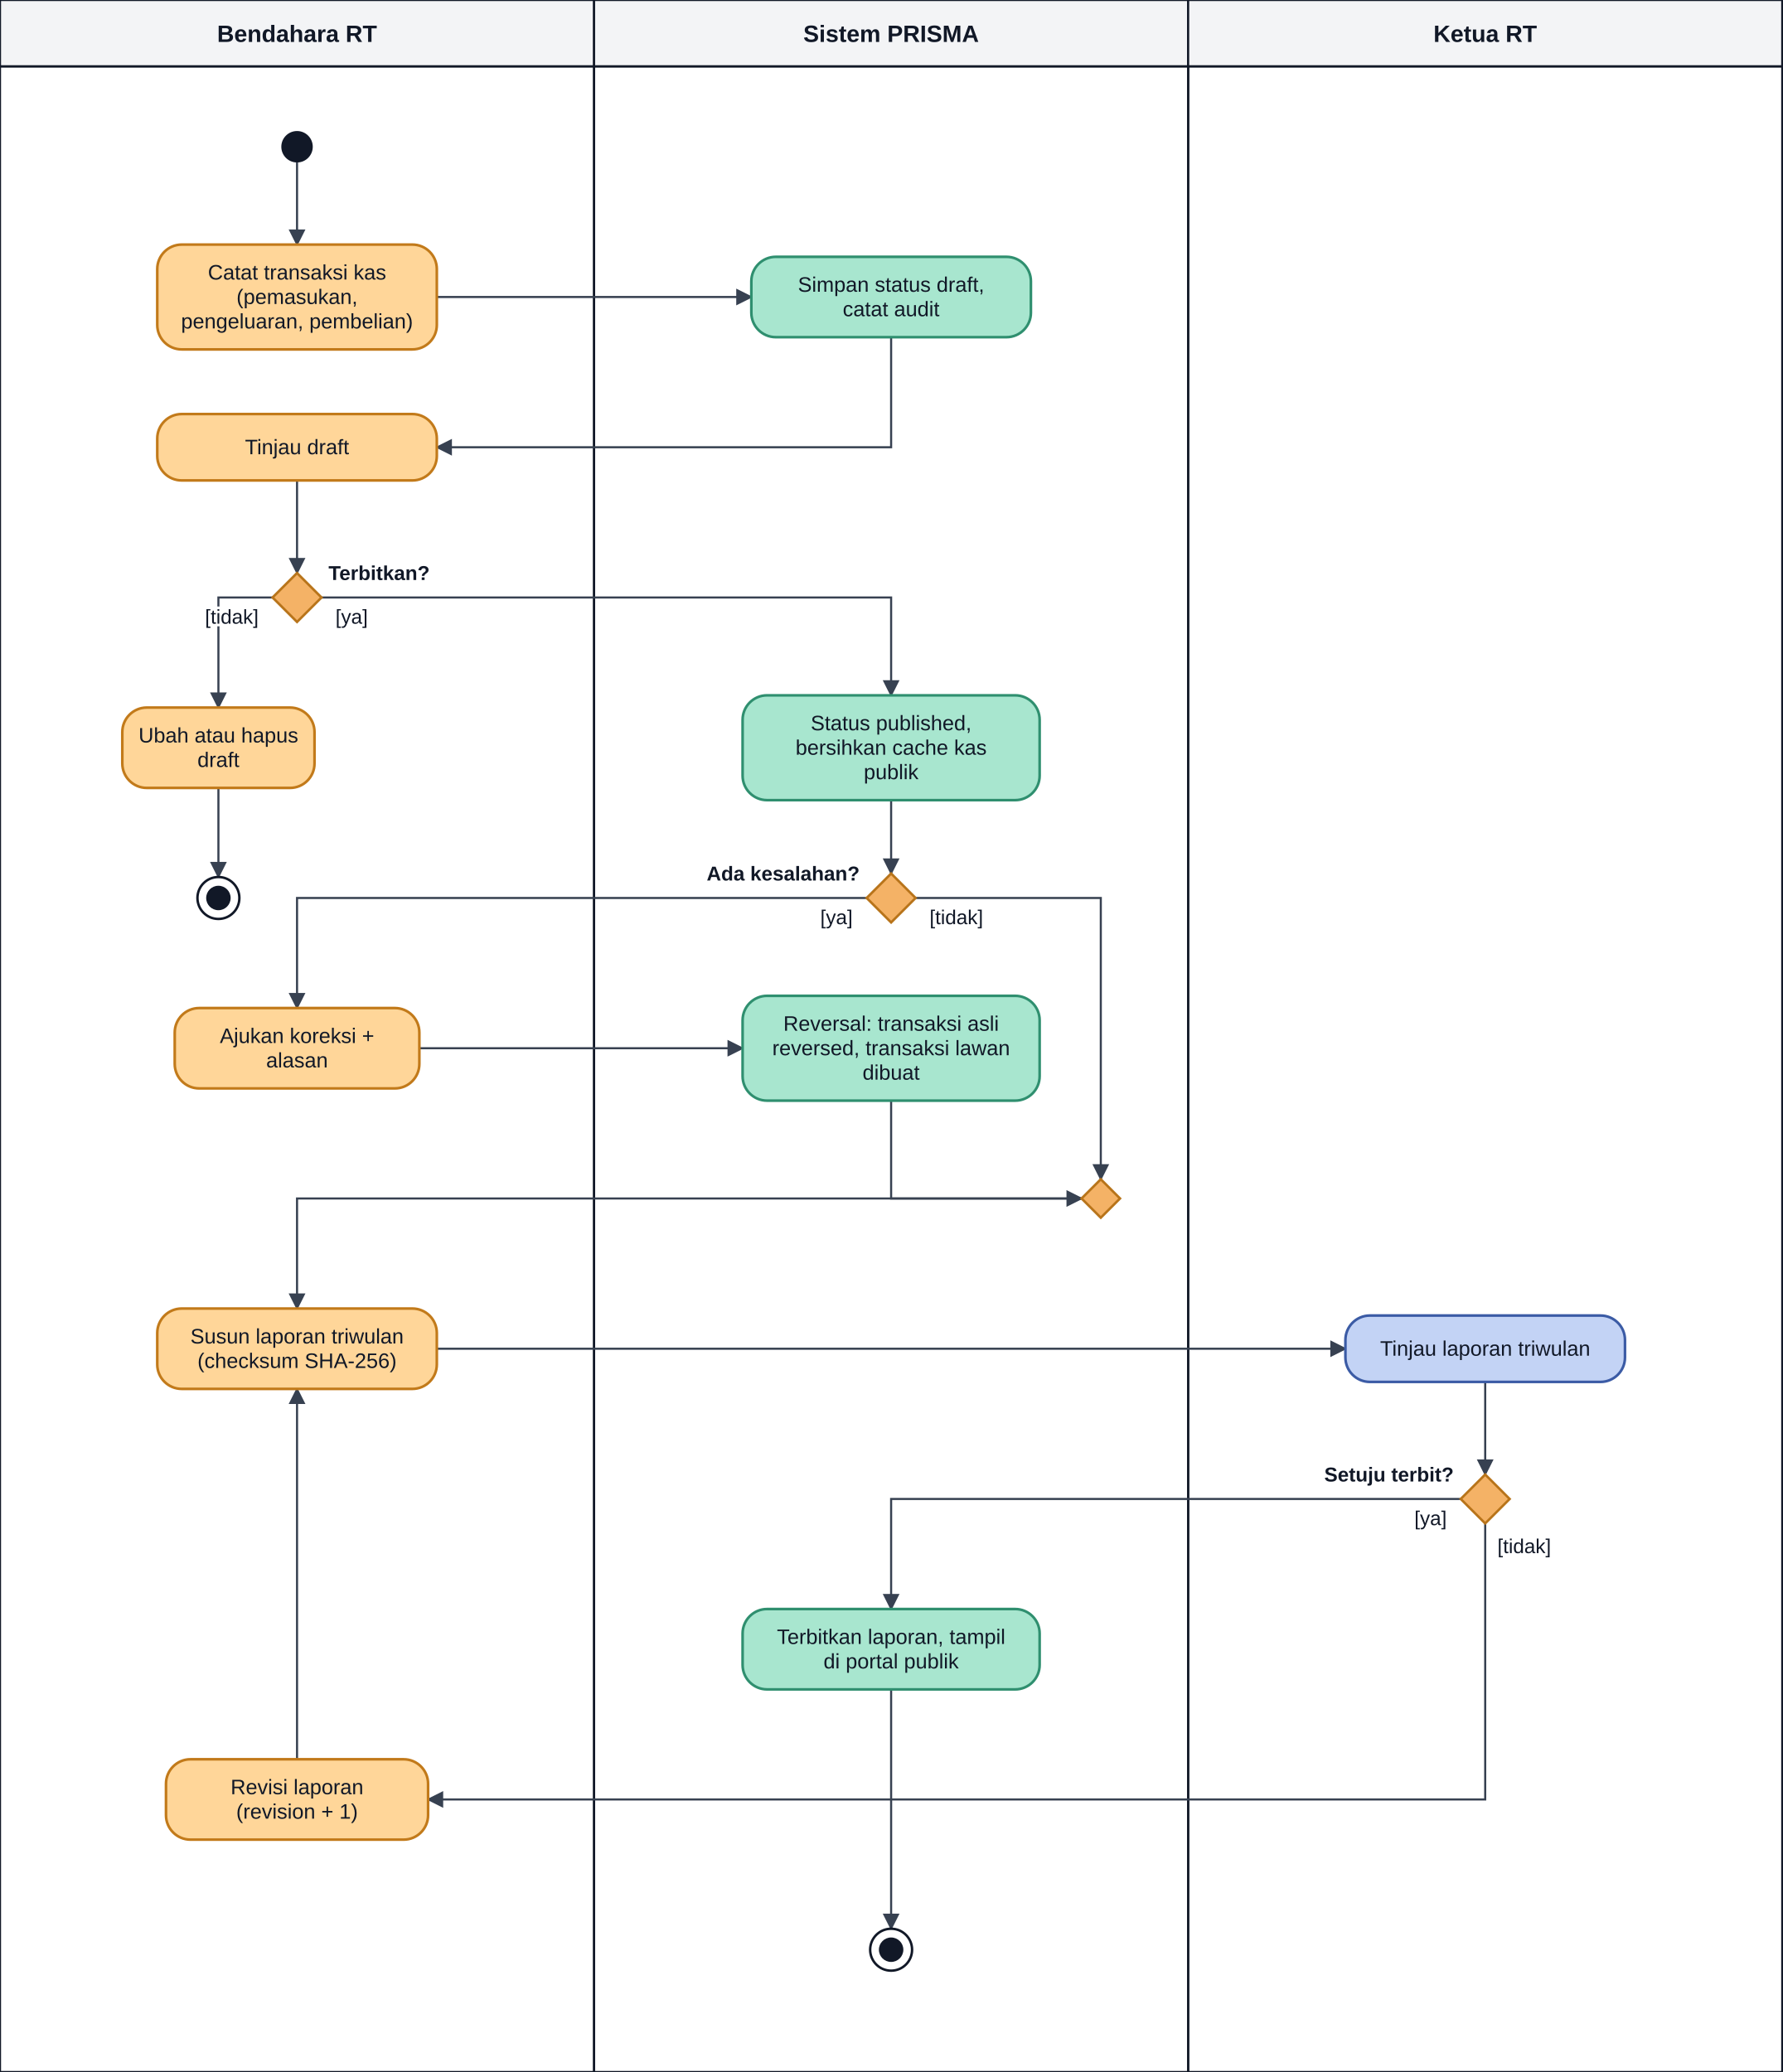
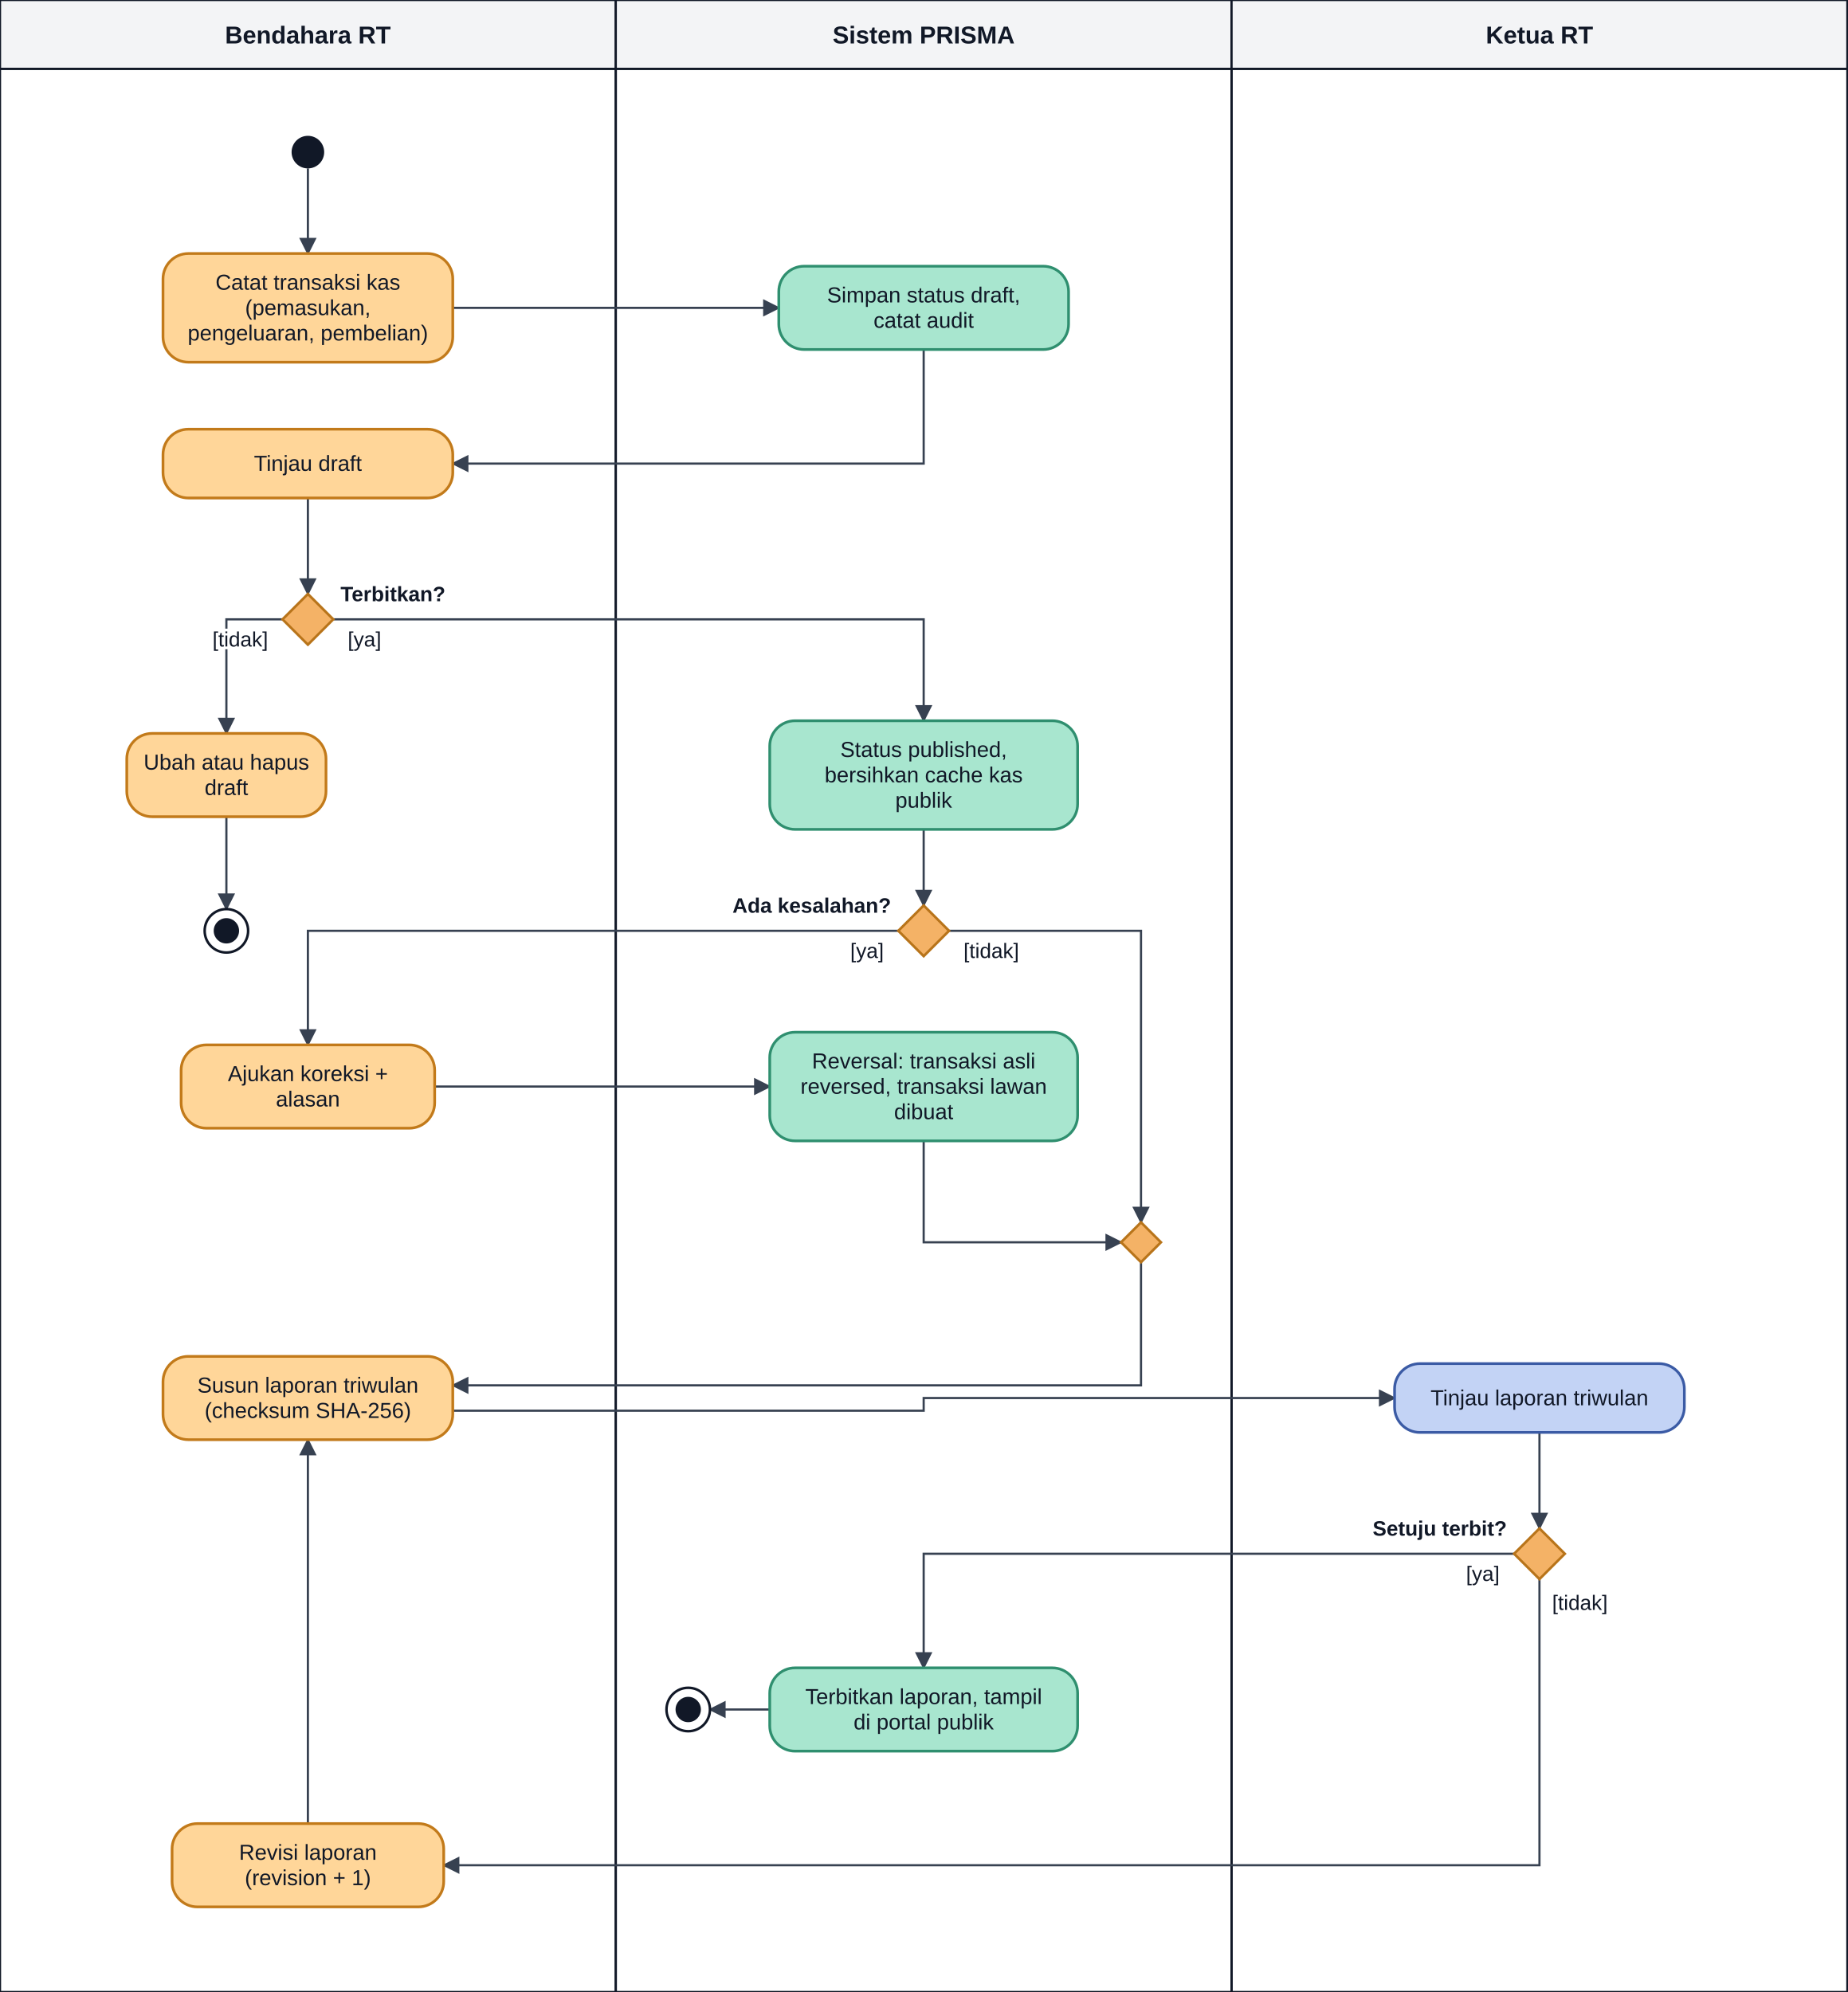
- <svg xmlns="http://www.w3.org/2000/svg" viewBox="0 0 1020 1186" width="1020" height="1186" role="img">
+ <svg xmlns="http://www.w3.org/2000/svg" viewBox="0 0 1020 1100" width="1020" height="1100" role="img">
  <defs>
    <marker id="a" viewBox="0 0 10 10" refX="9" refY="5" markerWidth="8" markerHeight="8" orient="auto">
      <path d="M0 0 L10 5 L0 10 Z" fill="#374151" />
    </marker>
  </defs>
-   <rect width="1020" height="1186" fill="#ffffff" />
+   <rect width="1020" height="1100" fill="#ffffff" />
  <rect x="0" y="0" width="340" height="38" fill="#f3f4f6" stroke="#111827" stroke-width="1.2" />
  <text x="170.0" y="24.0" text-anchor="middle" font-size="13.5" font-weight="bold" fill="#111827" font-family="Arial, Helvetica, sans-serif">Bendahara RT</text>
-   <rect x="0" y="38" width="340" height="1148" fill="none" stroke="#111827" stroke-width="1.2" />
+   <rect x="0" y="38" width="340" height="1062" fill="none" stroke="#111827" stroke-width="1.2" />
  <rect x="340" y="0" width="340" height="38" fill="#f3f4f6" stroke="#111827" stroke-width="1.2" />
  <text x="510.0" y="24.0" text-anchor="middle" font-size="13.5" font-weight="bold" fill="#111827" font-family="Arial, Helvetica, sans-serif">Sistem PRISMA</text>
-   <rect x="340" y="38" width="340" height="1148" fill="none" stroke="#111827" stroke-width="1.2" />
+   <rect x="340" y="38" width="340" height="1062" fill="none" stroke="#111827" stroke-width="1.2" />
  <rect x="680" y="0" width="340" height="38" fill="#f3f4f6" stroke="#111827" stroke-width="1.2" />
  <text x="850.0" y="24.0" text-anchor="middle" font-size="13.5" font-weight="bold" fill="#111827" font-family="Arial, Helvetica, sans-serif">Ketua RT</text>
-   <rect x="680" y="38" width="340" height="1148" fill="none" stroke="#111827" stroke-width="1.2" />
-   <path d="M170.0 93.0 L170.0 140.0" fill="none" stroke="#374151" stroke-width="1.2" marker-end="url(#a)" />
-   <path d="M250.0 170.0 L340.0 170.0 L340.0 170.0 L430.0 170.0" fill="none" stroke="#374151" stroke-width="1.2" marker-end="url(#a)" />
-   <path d="M510.0 193.0 L510.0 256.0 L250.0 256.0" fill="none" stroke="#374151" stroke-width="1.2" marker-end="url(#a)" />
-   <path d="M170.0 275.0 L170.0 328.0" fill="none" stroke="#374151" stroke-width="1.2" marker-end="url(#a)" />
-   <path d="M156.0 342.0 L125.0 342.0 L125.0 405.0" fill="none" stroke="#374151" stroke-width="1.2" marker-end="url(#a)" />
-   <path d="M125.0 451.0 L125.0 502.0" fill="none" stroke="#374151" stroke-width="1.2" marker-end="url(#a)" />
-   <path d="M184.0 342.0 L510.0 342.0 L510.0 398.0" fill="none" stroke="#374151" stroke-width="1.2" marker-end="url(#a)" />
-   <path d="M510.0 458.0 L510.0 500.0" fill="none" stroke="#374151" stroke-width="1.2" marker-end="url(#a)" />
-   <path d="M496.0 514.0 L170.0 514.0 L170.0 577.0" fill="none" stroke="#374151" stroke-width="1.2" marker-end="url(#a)" />
-   <path d="M524.0 514.0 L630.0 514.0 L630.0 675.0" fill="none" stroke="#374151" stroke-width="1.2" marker-end="url(#a)" />
-   <path d="M240.0 600.0 L332.5 600.0 L332.5 600.0 L425.0 600.0" fill="none" stroke="#374151" stroke-width="1.2" marker-end="url(#a)" />
-   <path d="M510.0 630.0 L510.0 686.0 L619.0 686.0" fill="none" stroke="#374151" stroke-width="1.2" marker-end="url(#a)" />
-   <path d="M619.0 686.0 L170.0 686.0 L170.0 749.0" fill="none" stroke="#374151" stroke-width="1.2" marker-end="url(#a)" />
-   <path d="M250.0 772.0 L510.0 772.0 L510.0 772.0 L770.0 772.0" fill="none" stroke="#374151" stroke-width="1.2" marker-end="url(#a)" />
-   <path d="M850.0 791.0 L850.0 844.0" fill="none" stroke="#374151" stroke-width="1.2" marker-end="url(#a)" />
-   <path d="M836.0 858.0 L510.0 858.0 L510.0 921.0" fill="none" stroke="#374151" stroke-width="1.2" marker-end="url(#a)" />
-   <path d="M850.0 872.0 L850.0 1030.0 L245.0 1030.0" fill="none" stroke="#374151" stroke-width="1.2" marker-end="url(#a)" />
-   <path d="M170.0 1007.0 L170.0 795.0" fill="none" stroke="#374151" stroke-width="1.2" marker-end="url(#a)" />
-   <path d="M510.0 967.0 L510.0 1104.0" fill="none" stroke="#374151" stroke-width="1.2" marker-end="url(#a)" />
+   <rect x="680" y="38" width="340" height="1062" fill="none" stroke="#111827" stroke-width="1.2" />
+   <path d="M170.0 93.0 V140.0" fill="none" stroke="#374151" stroke-width="1.2" marker-end="url(#a)" />
+   <path d="M250.0 170.0 H340.0 H430.0" fill="none" stroke="#374151" stroke-width="1.2" marker-end="url(#a)" />
+   <path d="M510.0 193.0 V256.0 H250.0" fill="none" stroke="#374151" stroke-width="1.2" marker-end="url(#a)" />
+   <path d="M170.0 275.0 V328.0" fill="none" stroke="#374151" stroke-width="1.2" marker-end="url(#a)" />
+   <path d="M156.0 342.0 H125.0 V405.0" fill="none" stroke="#374151" stroke-width="1.2" marker-end="url(#a)" />
+   <path d="M125.0 451.0 V502.0" fill="none" stroke="#374151" stroke-width="1.2" marker-end="url(#a)" />
+   <path d="M184.0 342.0 H510.0 V398.0" fill="none" stroke="#374151" stroke-width="1.2" marker-end="url(#a)" />
+   <path d="M510.0 458.0 V500.0" fill="none" stroke="#374151" stroke-width="1.2" marker-end="url(#a)" />
+   <path d="M496.0 514.0 H170.0 V577.0" fill="none" stroke="#374151" stroke-width="1.2" marker-end="url(#a)" />
+   <path d="M524.0 514.0 H630.0 V675.0" fill="none" stroke="#374151" stroke-width="1.2" marker-end="url(#a)" />
+   <path d="M240.0 600.0 H332.5 H425.0" fill="none" stroke="#374151" stroke-width="1.2" marker-end="url(#a)" />
+   <path d="M510.0 630.0 V686.0 H619.0" fill="none" stroke="#374151" stroke-width="1.2" marker-end="url(#a)" />
+   <path d="M630.0 697.0 V765.0 H250.0" fill="none" stroke="#374151" stroke-width="1.2" marker-end="url(#a)" />
+   <path d="M250.0 779.0 H510.0 V772.0 H770.0" fill="none" stroke="#374151" stroke-width="1.2" marker-end="url(#a)" />
+   <path d="M850.0 791.0 V844.0" fill="none" stroke="#374151" stroke-width="1.2" marker-end="url(#a)" />
+   <path d="M836.0 858.0 H510.0 V921.0" fill="none" stroke="#374151" stroke-width="1.2" marker-end="url(#a)" />
+   <path d="M850.0 872.0 V1030.0 H245.0" fill="none" stroke="#374151" stroke-width="1.2" marker-end="url(#a)" />
+   <path d="M170.0 1007.0 V795.0" fill="none" stroke="#374151" stroke-width="1.2" marker-end="url(#a)" />
+   <path d="M425.0 944.0 H408.5 H392.0" fill="none" stroke="#374151" stroke-width="1.2" marker-end="url(#a)" />
  <circle cx="170.0" cy="84" r="9" fill="#111827" />
  <rect x="90.0" y="140.0" width="160" height="60" rx="14" fill="#ffd699" stroke="#c27a1a" stroke-width="1.5" />
  <text x="170.0" y="160" text-anchor="middle" font-size="12" fill="#111827" font-family="Arial, Helvetica, sans-serif">Catat transaksi kas</text>
  <text x="170.0" y="174" text-anchor="middle" font-size="12" fill="#111827" font-family="Arial, Helvetica, sans-serif">(pemasukan,</text>
  <text x="170.0" y="188" text-anchor="middle" font-size="12" fill="#111827" font-family="Arial, Helvetica, sans-serif">pengeluaran, pembelian)</text>
  <rect x="430.0" y="147.0" width="160" height="46" rx="14" fill="#a8e6cf" stroke="#2f8f6f" stroke-width="1.5" />
  <text x="510.0" y="167" text-anchor="middle" font-size="12" fill="#111827" font-family="Arial, Helvetica, sans-serif">Simpan status draft,</text>
  <text x="510.0" y="181" text-anchor="middle" font-size="12" fill="#111827" font-family="Arial, Helvetica, sans-serif">catat audit</text>
  <rect x="90.0" y="237.0" width="160" height="38" rx="14" fill="#ffd699" stroke="#c27a1a" stroke-width="1.5" />
  <text x="170.0" y="260" text-anchor="middle" font-size="12" fill="#111827" font-family="Arial, Helvetica, sans-serif">Tinjau draft</text>
  <polygon points="170.0,328.0 184.0,342 170.0,356.0 156.0,342" fill="#f4b266" stroke="#b8741a" stroke-width="1.4" />
  <text x="188.0" y="332" text-anchor="start" font-size="11.5" font-weight="bold" fill="#111827" font-family="Arial, Helvetica, sans-serif" stroke="#fff" stroke-width="3" paint-order="stroke">Terbitkan?</text>
  <rect x="70.0" y="405.0" width="110" height="46" rx="14" fill="#ffd699" stroke="#c27a1a" stroke-width="1.5" />
  <text x="125.0" y="425" text-anchor="middle" font-size="12" fill="#111827" font-family="Arial, Helvetica, sans-serif">Ubah atau hapus</text>
  <text x="125.0" y="439" text-anchor="middle" font-size="12" fill="#111827" font-family="Arial, Helvetica, sans-serif">draft</text>
  <circle cx="125.0" cy="514" r="12" fill="#fff" stroke="#111827" stroke-width="1.4" />
  <circle cx="125.0" cy="514" r="7" fill="#111827" />
  <rect x="425.0" y="398.0" width="170" height="60" rx="14" fill="#a8e6cf" stroke="#2f8f6f" stroke-width="1.5" />
  <text x="510.0" y="418" text-anchor="middle" font-size="12" fill="#111827" font-family="Arial, Helvetica, sans-serif">Status published,</text>
  <text x="510.0" y="432" text-anchor="middle" font-size="12" fill="#111827" font-family="Arial, Helvetica, sans-serif">bersihkan cache kas</text>
  <text x="510.0" y="446" text-anchor="middle" font-size="12" fill="#111827" font-family="Arial, Helvetica, sans-serif">publik</text>
  <polygon points="510.0,500.0 524.0,514 510.0,528.0 496.0,514" fill="#f4b266" stroke="#b8741a" stroke-width="1.4" />
  <text x="492.0" y="504" text-anchor="end" font-size="11.5" font-weight="bold" fill="#111827" font-family="Arial, Helvetica, sans-serif" stroke="#fff" stroke-width="3" paint-order="stroke">Ada kesalahan?</text>
  <rect x="100.0" y="577.0" width="140" height="46" rx="14" fill="#ffd699" stroke="#c27a1a" stroke-width="1.5" />
  <text x="170.0" y="597" text-anchor="middle" font-size="12" fill="#111827" font-family="Arial, Helvetica, sans-serif">Ajukan koreksi +</text>
  <text x="170.0" y="611" text-anchor="middle" font-size="12" fill="#111827" font-family="Arial, Helvetica, sans-serif">alasan</text>
  <rect x="425.0" y="570.0" width="170" height="60" rx="14" fill="#a8e6cf" stroke="#2f8f6f" stroke-width="1.5" />
  <text x="510.0" y="590" text-anchor="middle" font-size="12" fill="#111827" font-family="Arial, Helvetica, sans-serif">Reversal: transaksi asli</text>
  <text x="510.0" y="604" text-anchor="middle" font-size="12" fill="#111827" font-family="Arial, Helvetica, sans-serif">reversed, transaksi lawan</text>
  <text x="510.0" y="618" text-anchor="middle" font-size="12" fill="#111827" font-family="Arial, Helvetica, sans-serif">dibuat</text>
  <polygon points="630.0,675.0 641.0,686 630.0,697.0 619.0,686" fill="#f4b266" stroke="#b8741a" stroke-width="1.4" />
  <rect x="90.0" y="749.0" width="160" height="46" rx="14" fill="#ffd699" stroke="#c27a1a" stroke-width="1.5" />
  <text x="170.0" y="769" text-anchor="middle" font-size="12" fill="#111827" font-family="Arial, Helvetica, sans-serif">Susun laporan triwulan</text>
  <text x="170.0" y="783" text-anchor="middle" font-size="12" fill="#111827" font-family="Arial, Helvetica, sans-serif">(checksum SHA-256)</text>
  <rect x="770.0" y="753.0" width="160" height="38" rx="14" fill="#c3d3f5" stroke="#3b5ba5" stroke-width="1.5" />
  <text x="850.0" y="776" text-anchor="middle" font-size="12" fill="#111827" font-family="Arial, Helvetica, sans-serif">Tinjau laporan triwulan</text>
  <polygon points="850.0,844.0 864.0,858 850.0,872.0 836.0,858" fill="#f4b266" stroke="#b8741a" stroke-width="1.4" />
  <text x="832.0" y="848" text-anchor="end" font-size="11.5" font-weight="bold" fill="#111827" font-family="Arial, Helvetica, sans-serif" stroke="#fff" stroke-width="3" paint-order="stroke">Setuju terbit?</text>
  <rect x="425.0" y="921.0" width="170" height="46" rx="14" fill="#a8e6cf" stroke="#2f8f6f" stroke-width="1.5" />
  <text x="510.0" y="941" text-anchor="middle" font-size="12" fill="#111827" font-family="Arial, Helvetica, sans-serif">Terbitkan laporan, tampil</text>
  <text x="510.0" y="955" text-anchor="middle" font-size="12" fill="#111827" font-family="Arial, Helvetica, sans-serif">di portal publik</text>
  <rect x="95.0" y="1007.0" width="150" height="46" rx="14" fill="#ffd699" stroke="#c27a1a" stroke-width="1.5" />
  <text x="170.0" y="1027" text-anchor="middle" font-size="12" fill="#111827" font-family="Arial, Helvetica, sans-serif">Revisi laporan</text>
  <text x="170.0" y="1041" text-anchor="middle" font-size="12" fill="#111827" font-family="Arial, Helvetica, sans-serif">(revision + 1)</text>
-   <circle cx="510.0" cy="1116" r="12" fill="#fff" stroke="#111827" stroke-width="1.4" />
-   <circle cx="510.0" cy="1116" r="7" fill="#111827" />
+   <circle cx="380.0" cy="944" r="12" fill="#fff" stroke="#111827" stroke-width="1.4" />
+   <circle cx="380.0" cy="944" r="7" fill="#111827" />
  <text x="148.0" y="357.0" text-anchor="end" font-size="11.5" fill="#111827" font-family="Arial, Helvetica, sans-serif" stroke="#fff" stroke-width="3" paint-order="stroke">[tidak]</text>
  <text x="192.0" y="357.0" text-anchor="start" font-size="11.5" fill="#111827" font-family="Arial, Helvetica, sans-serif" stroke="#fff" stroke-width="3" paint-order="stroke">[ya]</text>
  <text x="488.0" y="529.0" text-anchor="end" font-size="11.5" fill="#111827" font-family="Arial, Helvetica, sans-serif" stroke="#fff" stroke-width="3" paint-order="stroke">[ya]</text>
  <text x="532.0" y="529.0" text-anchor="start" font-size="11.5" fill="#111827" font-family="Arial, Helvetica, sans-serif" stroke="#fff" stroke-width="3" paint-order="stroke">[tidak]</text>
  <text x="828.0" y="873.0" text-anchor="end" font-size="11.5" fill="#111827" font-family="Arial, Helvetica, sans-serif" stroke="#fff" stroke-width="3" paint-order="stroke">[ya]</text>
  <text x="857.0" y="889.0" text-anchor="start" font-size="11.5" fill="#111827" font-family="Arial, Helvetica, sans-serif" stroke="#fff" stroke-width="3" paint-order="stroke">[tidak]</text>
</svg>
